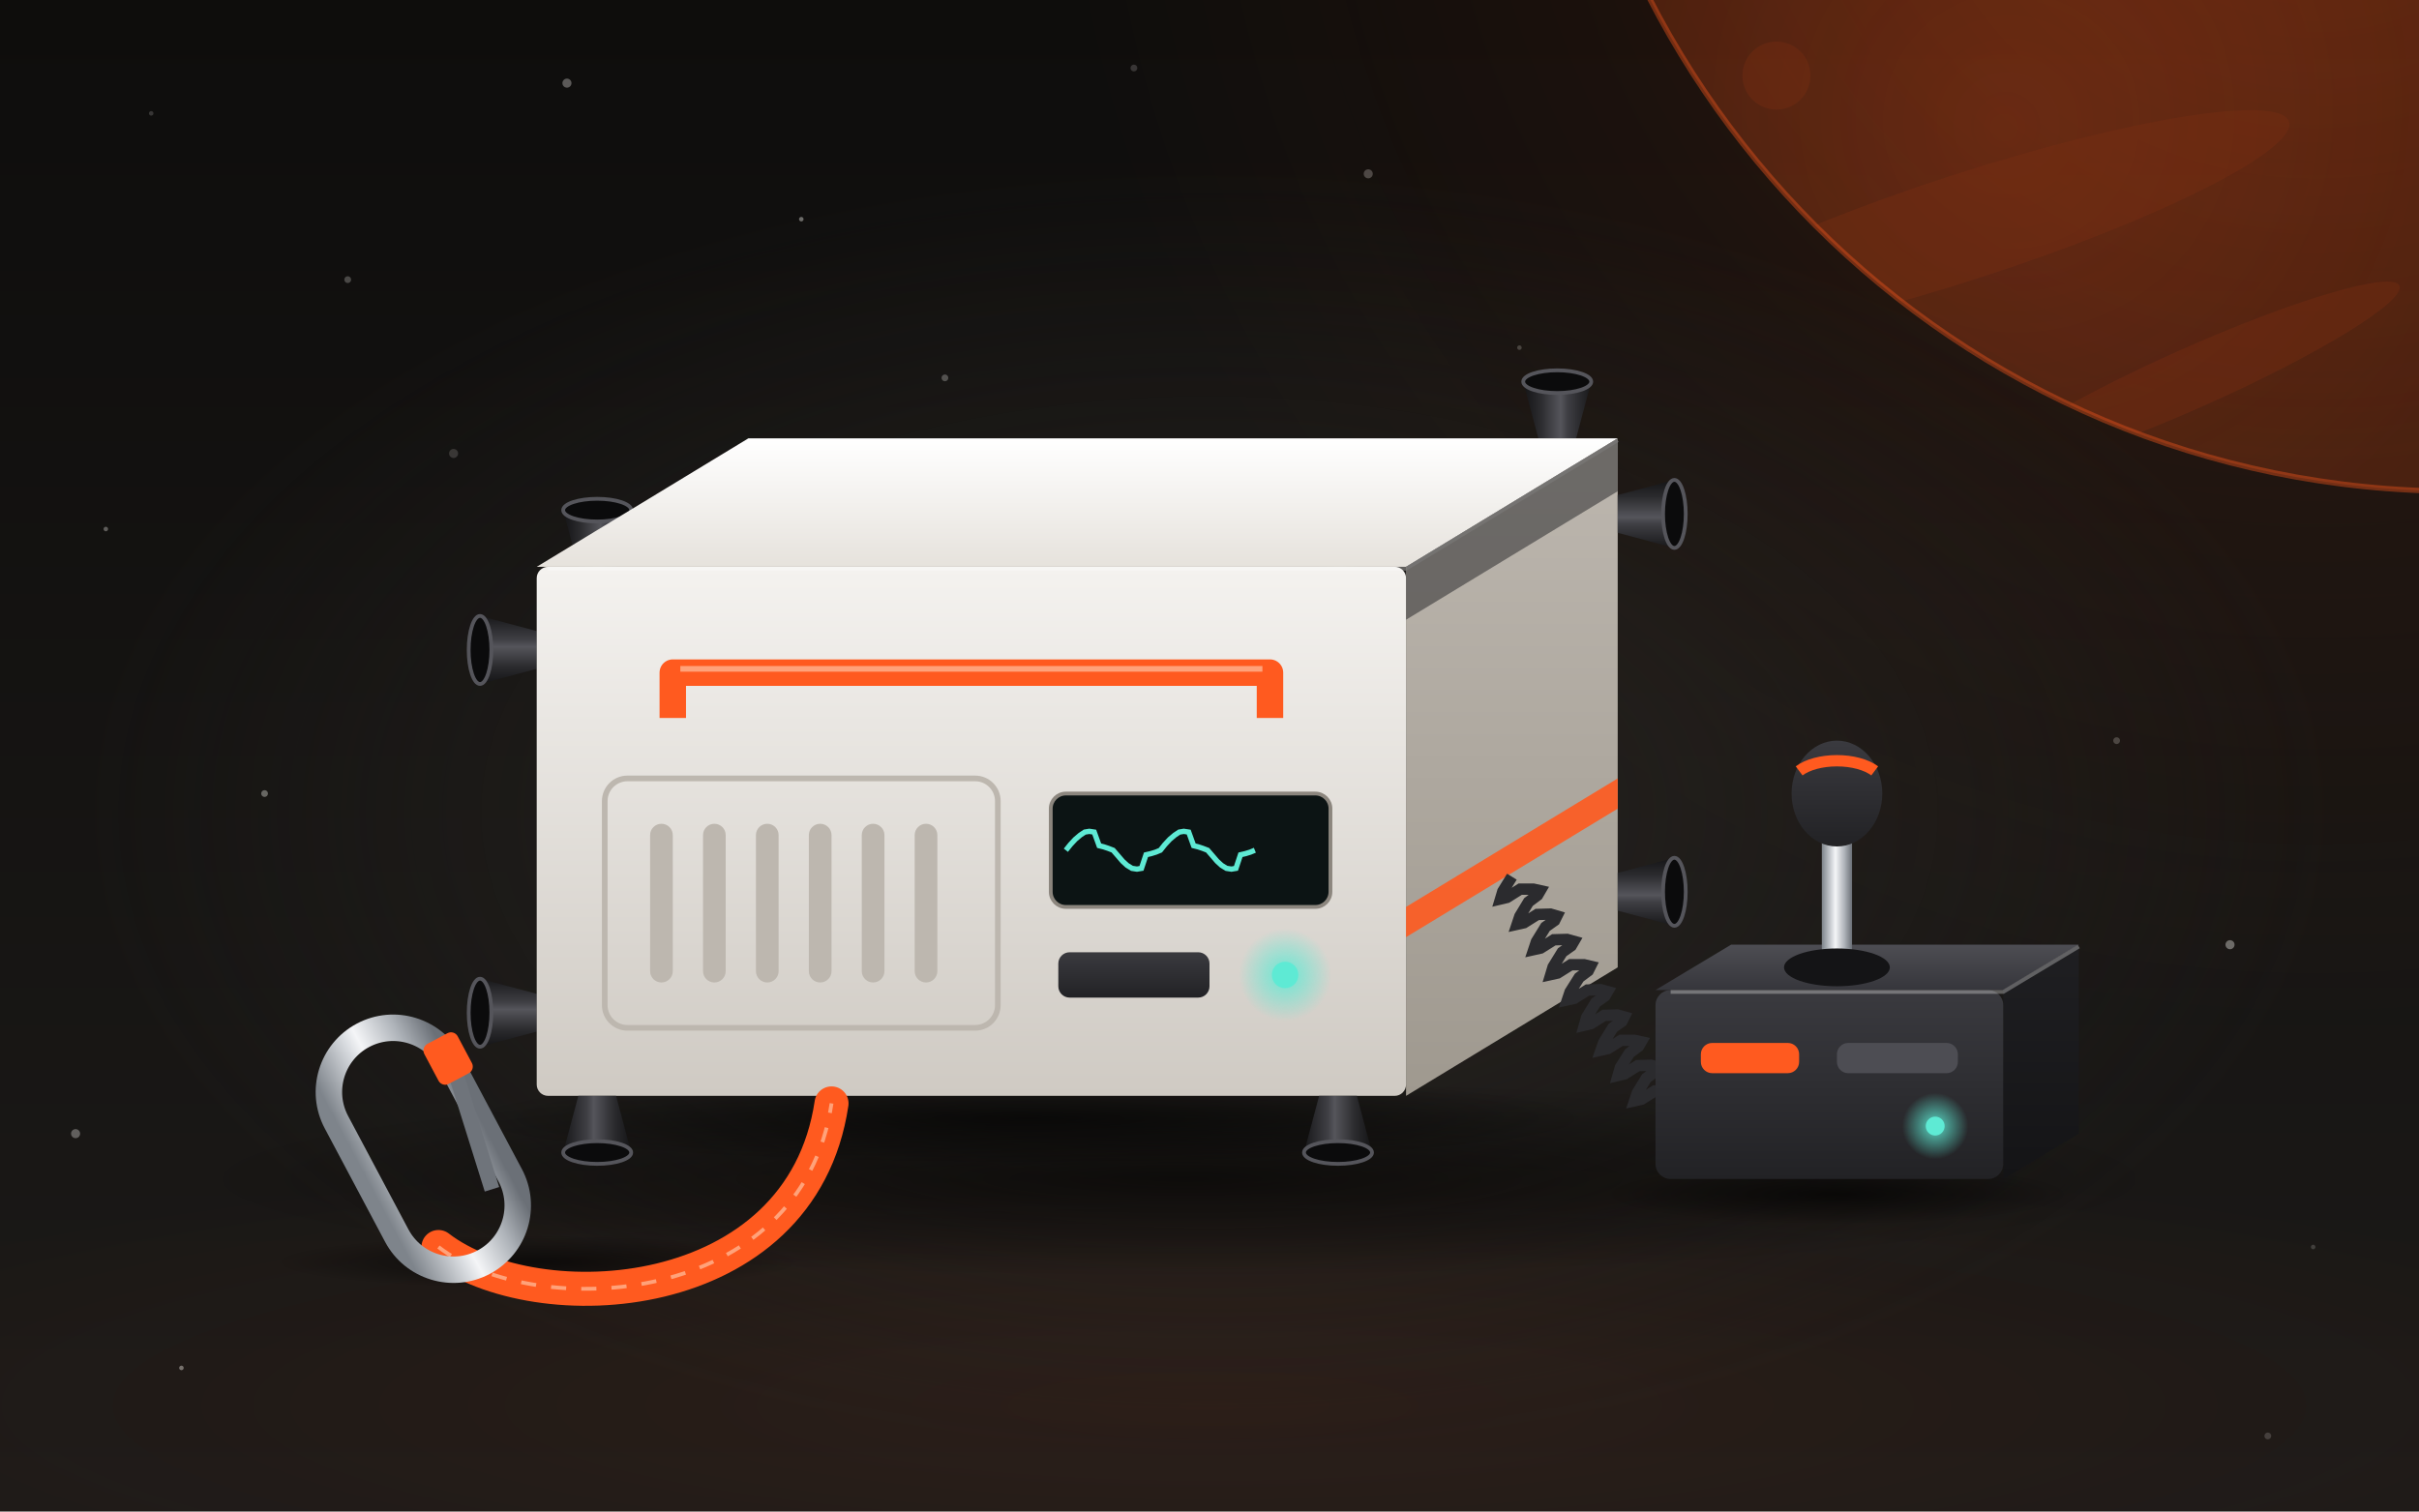
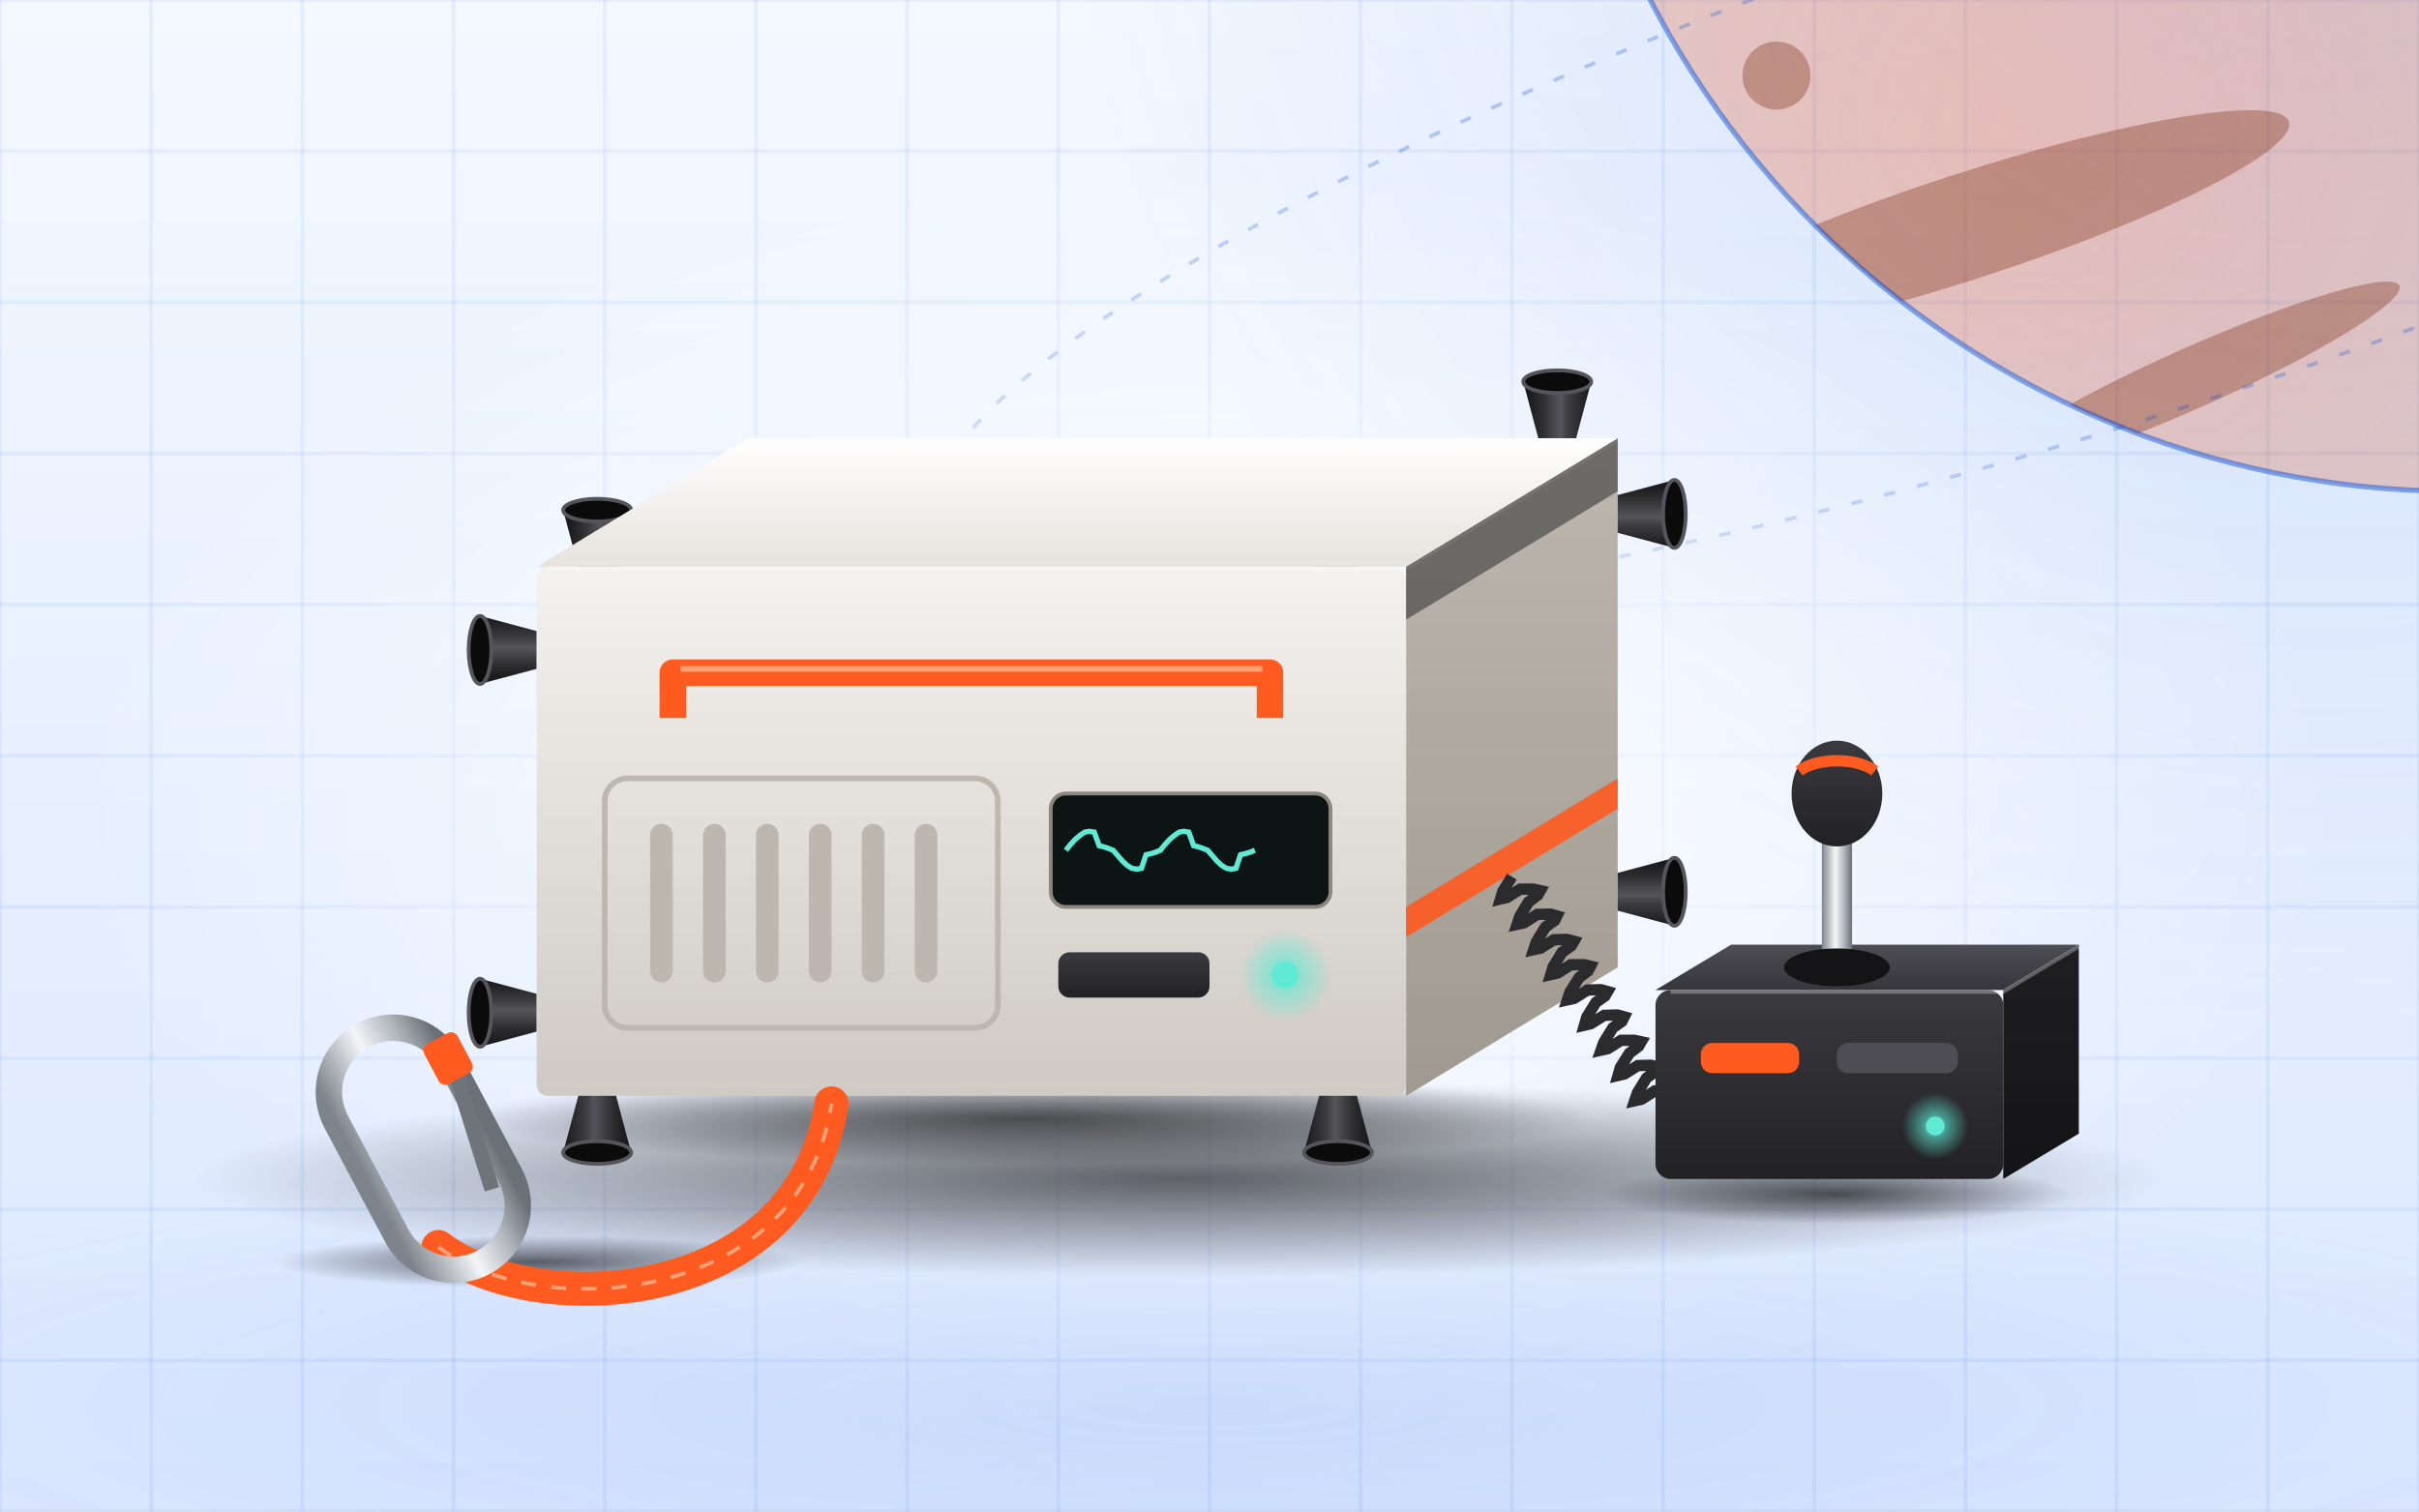
<svg xmlns="http://www.w3.org/2000/svg" viewBox="0 0 640 400" width="640" height="400">
  <defs>
    <linearGradient id="bg" x1="0" y1="0" x2="0" y2="1">
-       <stop offset="0" stop-color="#0E0D0C" />
-       <stop offset="1" stop-color="#1C1A18" />
+       <stop offset="0" stop-color="#F4F8FF" />
+       <stop offset="1" stop-color="#DCE8FF" />
    </linearGradient>
    <radialGradient id="glow" cx="0.5" cy="0.5" r="0.5">
-       <stop offset="0" stop-color="#FF5A1F" stop-opacity="0.22" />
-       <stop offset="0.6" stop-color="#C2410C" stop-opacity="0.07" />
-       <stop offset="1" stop-color="#C2410C" stop-opacity="0" />
+       <stop offset="0" stop-color="#296EF9" stop-opacity="0.18" />
+       <stop offset="0.6" stop-color="#024AD8" stop-opacity="0.06" />
+       <stop offset="1" stop-color="#024AD8" stop-opacity="0" />
    </radialGradient>
    <radialGradient id="planet" cx="0.3" cy="0.75" r="0.8" fx="0.25" fy="0.8">
      <stop offset="0" stop-color="#FF5A1F" stop-opacity="0.5" />
      <stop offset="0.55" stop-color="#C2410C" stop-opacity="0.32" />
      <stop offset="1" stop-color="#7C2D12" stop-opacity="0.12" />
    </radialGradient>
    <radialGradient id="haze" cx="0.5" cy="0.5" r="0.5">
-       <stop offset="0" stop-color="#FF5A1F" stop-opacity="0.07" />
-       <stop offset="1" stop-color="#FF5A1F" stop-opacity="0" />
+       <stop offset="0" stop-color="#024AD8" stop-opacity="0.1" />
+       <stop offset="1" stop-color="#024AD8" stop-opacity="0" />
    </radialGradient>
    <radialGradient id="stage" cx="0.5" cy="0.5" r="0.5">
-       <stop offset="0" stop-color="#2E2A26" stop-opacity="0.7" />
-       <stop offset="1" stop-color="#2E2A26" stop-opacity="0" />
+       <stop offset="0" stop-color="#FFFFFF" stop-opacity="0.95" />
+       <stop offset="1" stop-color="#FFFFFF" stop-opacity="0" />
    </radialGradient>
    <radialGradient id="sh" cx="0.5" cy="0.5" r="0.5">
      <stop offset="0" stop-color="#000" stop-opacity="0.6" />
      <stop offset="0.6" stop-color="#000" stop-opacity="0.25" />
      <stop offset="1" stop-color="#000" stop-opacity="0" />
    </radialGradient>
    <linearGradient id="wF" x1="0" y1="0" x2="0" y2="1">
      <stop offset="0" stop-color="#F4F2EF" />
      <stop offset="1" stop-color="#CFCAC3" />
    </linearGradient>
    <linearGradient id="wT" x1="0" y1="0" x2="0" y2="1">
      <stop offset="0" stop-color="#FFFFFF" />
      <stop offset="1" stop-color="#E6E2DC" />
    </linearGradient>
    <linearGradient id="wS" x1="0" y1="0" x2="0" y2="1">
      <stop offset="0" stop-color="#BDB7AF" />
      <stop offset="1" stop-color="#9F998F" />
    </linearGradient>
    <linearGradient id="gF" x1="0" y1="0" x2="0" y2="1">
      <stop offset="0" stop-color="#3A3A3F" />
      <stop offset="1" stop-color="#222225" />
    </linearGradient>
    <linearGradient id="gT" x1="0" y1="0" x2="0" y2="1">
      <stop offset="0" stop-color="#4D4D53" />
      <stop offset="1" stop-color="#36363B" />
    </linearGradient>
    <linearGradient id="gS" x1="0" y1="0" x2="0" y2="1">
      <stop offset="0" stop-color="#1F1F22" />
      <stop offset="1" stop-color="#141416" />
    </linearGradient>
    <linearGradient id="aF" x1="0" y1="0" x2="0" y2="1">
      <stop offset="0" stop-color="#D6D9DD" />
      <stop offset="1" stop-color="#9AA0A7" />
    </linearGradient>
    <linearGradient id="aT" x1="0" y1="0" x2="0" y2="1">
      <stop offset="0" stop-color="#EEF0F2" />
      <stop offset="1" stop-color="#C8CCD1" />
    </linearGradient>
    <linearGradient id="aS" x1="0" y1="0" x2="0" y2="1">
      <stop offset="0" stop-color="#8C9198" />
      <stop offset="1" stop-color="#6F747B" />
    </linearGradient>
    <linearGradient id="oF" x1="0" y1="0" x2="0" y2="1">
      <stop offset="0" stop-color="#FF7440" />
      <stop offset="1" stop-color="#D9450F" />
    </linearGradient>
    <linearGradient id="oT" x1="0" y1="0" x2="0" y2="1">
      <stop offset="0" stop-color="#FF9A6E" />
      <stop offset="1" stop-color="#FF6A30" />
    </linearGradient>
    <linearGradient id="oS" x1="0" y1="0" x2="0" y2="1">
      <stop offset="0" stop-color="#C2410C" />
      <stop offset="1" stop-color="#94320A" />
    </linearGradient>
    <linearGradient id="cW" x1="0" y1="0" x2="1" y2="0">
      <stop offset="0" stop-color="#A8A29A" />
      <stop offset="0.35" stop-color="#F2EFEB" />
      <stop offset="0.45" stop-color="#FFFFFF" />
      <stop offset="0.75" stop-color="#DAD5CE" />
      <stop offset="1" stop-color="#9C968E" />
    </linearGradient>
    <linearGradient id="cA" x1="0" y1="0" x2="1" y2="0">
      <stop offset="0" stop-color="#7E848B" />
      <stop offset="0.35" stop-color="#D9DCE0" />
      <stop offset="0.45" stop-color="#F4F5F7" />
      <stop offset="0.75" stop-color="#AEB3B9" />
      <stop offset="1" stop-color="#6B7077" />
    </linearGradient>
    <linearGradient id="cG" x1="0" y1="0" x2="1" y2="0">
      <stop offset="0" stop-color="#18181A" />
      <stop offset="0.35" stop-color="#3F3F44" />
      <stop offset="0.45" stop-color="#55555B" />
      <stop offset="0.75" stop-color="#2B2B2E" />
      <stop offset="1" stop-color="#141416" />
    </linearGradient>
    <linearGradient id="cO" x1="0" y1="0" x2="1" y2="0">
      <stop offset="0" stop-color="#9A3309" />
      <stop offset="0.35" stop-color="#FF7440" />
      <stop offset="0.45" stop-color="#FFA27A" />
      <stop offset="0.75" stop-color="#E04A12" />
      <stop offset="1" stop-color="#8E2A06" />
    </linearGradient>
    <linearGradient id="cWv" x1="0" y1="0" x2="0" y2="1">
      <stop offset="0" stop-color="#A8A29A" />
      <stop offset="0.35" stop-color="#F2EFEB" />
      <stop offset="0.45" stop-color="#FFFFFF" />
      <stop offset="0.75" stop-color="#DAD5CE" />
      <stop offset="1" stop-color="#9C968E" />
    </linearGradient>
    <linearGradient id="cAv" x1="0" y1="0" x2="0" y2="1">
      <stop offset="0" stop-color="#7E848B" />
      <stop offset="0.35" stop-color="#D9DCE0" />
      <stop offset="0.45" stop-color="#F4F5F7" />
      <stop offset="0.75" stop-color="#AEB3B9" />
      <stop offset="1" stop-color="#6B7077" />
    </linearGradient>
    <linearGradient id="cGv" x1="0" y1="0" x2="0" y2="1">
      <stop offset="0" stop-color="#18181A" />
      <stop offset="0.35" stop-color="#3F3F44" />
      <stop offset="0.45" stop-color="#55555B" />
      <stop offset="0.75" stop-color="#2B2B2E" />
      <stop offset="1" stop-color="#141416" />
    </linearGradient>
    <linearGradient id="oArm" x1="0" y1="0" x2="1" y2="0">
      <stop offset="0" stop-color="#A8380B" />
      <stop offset="0.45" stop-color="#FF6A30" />
      <stop offset="0.6" stop-color="#FF7A45" />
      <stop offset="1" stop-color="#A8380B" />
    </linearGradient>
    <linearGradient id="hshade" x1="0" y1="0" x2="1" y2="0">
      <stop offset="0" stop-color="#000" stop-opacity="0.32" />
      <stop offset="0.3" stop-color="#000" stop-opacity="0" />
      <stop offset="0.7" stop-color="#000" stop-opacity="0" />
      <stop offset="1" stop-color="#000" stop-opacity="0.38" />
    </linearGradient>
    <linearGradient id="gloss" x1="0" y1="0" x2="0" y2="1">
      <stop offset="0" stop-color="#FFF" stop-opacity="0.45" />
      <stop offset="1" stop-color="#FFF" stop-opacity="0" />
    </linearGradient>
    <linearGradient id="visor" x1="0" y1="0" x2="0.4" y2="1">
      <stop offset="0" stop-color="#3A3A42" />
      <stop offset="0.5" stop-color="#16161A" />
      <stop offset="1" stop-color="#08080A" />
    </linearGradient>
    <radialGradient id="helm" cx="0.4" cy="0.35" r="0.7">
      <stop offset="0" stop-color="#FFFFFF" />
      <stop offset="0.7" stop-color="#E4E0DA" />
      <stop offset="1" stop-color="#B8B2AA" />
    </radialGradient>
    <radialGradient id="face" cx="0.5" cy="0.5" r="0.5">
      <stop offset="0" stop-color="#FFFFFF" />
      <stop offset="1" stop-color="#E2DED7" />
    </radialGradient>
    <linearGradient id="ring" x1="0" y1="0" x2="1" y2="1">
      <stop offset="0" stop-color="#F4F5F7" />
      <stop offset="0.5" stop-color="#B4B9BF" />
      <stop offset="1" stop-color="#6B7077" />
    </linearGradient>
    <radialGradient id="lens" cx="0.5" cy="0.5" r="0.5">
      <stop offset="0" stop-color="#FFFFFF" />
      <stop offset="0.5" stop-color="#FFF4DA" />
      <stop offset="1" stop-color="#CFC6B2" />
    </radialGradient>
    <radialGradient id="led" cx="0.5" cy="0.5" r="0.5">
      <stop offset="0" stop-color="#5EEAD4" stop-opacity="0.9" />
      <stop offset="1" stop-color="#5EEAD4" stop-opacity="0" />
    </radialGradient>
    <radialGradient id="lamp" cx="0.5" cy="0.5" r="0.5">
      <stop offset="0" stop-color="#FFF6E0" stop-opacity="0.55" />
      <stop offset="1" stop-color="#FFF6E0" stop-opacity="0" />
    </radialGradient>
    <linearGradient id="water" x1="0" y1="0" x2="0" y2="1">
      <stop offset="0" stop-color="#DCEAF0" stop-opacity="0.42" />
      <stop offset="1" stop-color="#8FB3C4" stop-opacity="0.2" />
    </linearGradient>
    <linearGradient id="foil" x1="0" y1="0" x2="1" y2="0.3">
      <stop offset="0" stop-color="#E3E6E9" />
      <stop offset="0.3" stop-color="#9EA4AB" />
      <stop offset="0.55" stop-color="#D5D9DD" />
      <stop offset="0.8" stop-color="#868C93" />
      <stop offset="1" stop-color="#BFC4C9" />
    </linearGradient>
    <pattern id="mesh" width="7" height="7" patternUnits="userSpaceOnUse">
      <path d="M0,0 L7,7 M7,0 L0,7" stroke="#6F747B" stroke-width=".6" stroke-opacity=".5" />
    </pattern>
    <clipPath id="pc">
      <circle cx="650" cy="-110" r="240" />
    </clipPath>
  </defs>
  <rect width="640" height="400" fill="url(#bg)" />
-   <circle cx="40" cy="30" r="0.6" fill="#EDEBE8" opacity="0.18" />
-   <circle cx="92" cy="74" r="0.9" fill="#EDEBE8" opacity="0.26" />
-   <circle cx="150" cy="22" r="1.2" fill="#EDEBE8" opacity="0.34" />
-   <circle cx="212" cy="58" r="0.6" fill="#EDEBE8" opacity="0.42" />
-   <circle cx="300" cy="18" r="0.9" fill="#EDEBE8" opacity="0.18" />
-   <circle cx="362" cy="46" r="1.2" fill="#EDEBE8" opacity="0.26" />
-   <circle cx="28" cy="140" r="0.6" fill="#EDEBE8" opacity="0.34" />
-   <circle cx="70" cy="210" r="0.9" fill="#EDEBE8" opacity="0.42" />
-   <circle cx="120" cy="120" r="1.2" fill="#EDEBE8" opacity="0.18" />
-   <circle cx="402" cy="92" r="0.6" fill="#EDEBE8" opacity="0.26" />
-   <circle cx="250" cy="100" r="0.9" fill="#EDEBE8" opacity="0.34" />
-   <circle cx="590" cy="250" r="1.2" fill="#EDEBE8" opacity="0.42" />
-   <circle cx="612" cy="330" r="0.6" fill="#EDEBE8" opacity="0.18" />
-   <circle cx="560" cy="196" r="0.9" fill="#EDEBE8" opacity="0.26" />
-   <circle cx="20" cy="300" r="1.2" fill="#EDEBE8" opacity="0.34" />
-   <circle cx="48" cy="362" r="0.6" fill="#EDEBE8" opacity="0.42" />
-   <circle cx="600" cy="380" r="0.9" fill="#EDEBE8" opacity="0.18" />
+   <path d="M0,0 V400" stroke="#024AD8" stroke-opacity=".06" />
+   <path d="M40,0 V400" stroke="#024AD8" stroke-opacity=".06" />
+   <path d="M80,0 V400" stroke="#024AD8" stroke-opacity=".06" />
+   <path d="M120,0 V400" stroke="#024AD8" stroke-opacity=".06" />
+   <path d="M160,0 V400" stroke="#024AD8" stroke-opacity=".06" />
+   <path d="M200,0 V400" stroke="#024AD8" stroke-opacity=".06" />
+   <path d="M240,0 V400" stroke="#024AD8" stroke-opacity=".06" />
+   <path d="M280,0 V400" stroke="#024AD8" stroke-opacity=".06" />
+   <path d="M320,0 V400" stroke="#024AD8" stroke-opacity=".06" />
+   <path d="M360,0 V400" stroke="#024AD8" stroke-opacity=".06" />
+   <path d="M400,0 V400" stroke="#024AD8" stroke-opacity=".06" />
+   <path d="M440,0 V400" stroke="#024AD8" stroke-opacity=".06" />
+   <path d="M480,0 V400" stroke="#024AD8" stroke-opacity=".06" />
+   <path d="M520,0 V400" stroke="#024AD8" stroke-opacity=".06" />
+   <path d="M560,0 V400" stroke="#024AD8" stroke-opacity=".06" />
+   <path d="M600,0 V400" stroke="#024AD8" stroke-opacity=".06" />
+   <path d="M640,0 V400" stroke="#024AD8" stroke-opacity=".06" />
+   <path d="M0,0 H640" stroke="#024AD8" stroke-opacity=".06" />
+   <path d="M0,40 H640" stroke="#024AD8" stroke-opacity=".06" />
+   <path d="M0,80 H640" stroke="#024AD8" stroke-opacity=".06" />
+   <path d="M0,120 H640" stroke="#024AD8" stroke-opacity=".06" />
+   <path d="M0,160 H640" stroke="#024AD8" stroke-opacity=".06" />
+   <path d="M0,200 H640" stroke="#024AD8" stroke-opacity=".06" />
+   <path d="M0,240 H640" stroke="#024AD8" stroke-opacity=".06" />
+   <path d="M0,280 H640" stroke="#024AD8" stroke-opacity=".06" />
+   <path d="M0,320 H640" stroke="#024AD8" stroke-opacity=".06" />
+   <path d="M0,360 H640" stroke="#024AD8" stroke-opacity=".06" />
+   <path d="M0,400 H640" stroke="#024AD8" stroke-opacity=".06" />
  <circle cx="610" cy="-60" r="330" fill="url(#glow)" />
  <circle cx="650" cy="-110" r="240" fill="url(#planet)" opacity=".6" />
  <g clip-path="url(#pc)" fill="#7C2D12" opacity=".35">
    <ellipse cx="520" cy="60" rx="90" ry="14" transform="rotate(-18 520 60)" />
    <ellipse cx="580" cy="100" rx="60" ry="8" transform="rotate(-24 580 100)" />
    <circle cx="470" cy="20" r="9" />
  </g>
-   <circle cx="650" cy="-110" r="240" fill="none" stroke="#FF5A1F" stroke-opacity=".38" stroke-width="1.4" />
+   <circle cx="650" cy="-110" r="240" fill="none" stroke="#024AD8" stroke-opacity=".45" stroke-width="1.4" />
+   <ellipse cx="560" cy="40" rx="330" ry="70" transform="rotate(-18 560 40)" fill="none" stroke="#024AD8" stroke-opacity=".25" stroke-dasharray="3 6" />
  <ellipse cx="320" cy="215" rx="300" ry="170" fill="url(#stage)" />
  <ellipse cx="320" cy="372" rx="420" ry="70" fill="url(#haze)" />
  <g transform="translate(-18,0)">
    <ellipse cx="330" cy="312" rx="260" ry="26" fill="url(#sh)" />
    <ellipse cx="290" cy="296" rx="150" ry="12" fill="url(#sh)" />
    <g transform="translate(176,150) rotate(180)">
      <polygon points="-5,0 5,0 9,15 -9,15" fill="url(#cG)" />
      <ellipse cx="0" cy="15" rx="9" ry="3" fill="#0B0B0C" stroke="#55555B" />
    </g>
    <g transform="translate(372,150) rotate(180)">
      <polygon points="-5,0 5,0 9,15 -9,15" fill="url(#cG)" />
      <ellipse cx="0" cy="15" rx="9" ry="3" fill="#0B0B0C" stroke="#55555B" />
    </g>
    <g transform="translate(430,116) rotate(180)">
      <polygon points="-5,0 5,0 9,15 -9,15" fill="url(#cG)" />
      <ellipse cx="0" cy="15" rx="9" ry="3" fill="#0B0B0C" stroke="#55555B" />
    </g>
    <g transform="translate(160,172) rotate(90)">
      <polygon points="-5,0 5,0 9,15 -9,15" fill="url(#cG)" />
      <ellipse cx="0" cy="15" rx="9" ry="3" fill="#0B0B0C" stroke="#55555B" />
    </g>
    <g transform="translate(160,268) rotate(90)">
      <polygon points="-5,0 5,0 9,15 -9,15" fill="url(#cG)" />
      <ellipse cx="0" cy="15" rx="9" ry="3" fill="#0B0B0C" stroke="#55555B" />
    </g>
    <polygon points="160,150 216,116 446,116 390,150" fill="url(#wT)" />
    <polygon points="390,150 446,116 446,256 390,290" fill="url(#wS)" />
    <rect x="160" y="150" width="230" height="140" rx="3" fill="url(#wF)" />
    <path d="M163,150.5 H390 L446,116.5" fill="none" stroke="#FFF" stroke-opacity=".3" />
    <g transform="translate(446,136) rotate(-90)">
      <polygon points="-5,0 5,0 9,15 -9,15" fill="url(#cG)" />
      <ellipse cx="0" cy="15" rx="9" ry="3" fill="#0B0B0C" stroke="#55555B" />
    </g>
    <g transform="translate(446,236) rotate(-90)">
      <polygon points="-5,0 5,0 9,15 -9,15" fill="url(#cG)" />
      <ellipse cx="0" cy="15" rx="9" ry="3" fill="#0B0B0C" stroke="#55555B" />
    </g>
    <g transform="translate(176,290) rotate(0)">
      <polygon points="-5,0 5,0 9,15 -9,15" fill="url(#cG)" />
      <ellipse cx="0" cy="15" rx="9" ry="3" fill="#0B0B0C" stroke="#55555B" />
    </g>
    <g transform="translate(372,290) rotate(0)">
      <polygon points="-5,0 5,0 9,15 -9,15" fill="url(#cG)" />
      <ellipse cx="0" cy="15" rx="9" ry="3" fill="#0B0B0C" stroke="#55555B" />
    </g>
    <rect x="178" y="206" width="104" height="66" rx="6" fill="none" stroke="#BDB7AF" stroke-width="1.5" />
    <rect x="190" y="218" width="6" height="42" rx="3" fill="#BDB7AF" />
    <rect x="204" y="218" width="6" height="42" rx="3" fill="#BDB7AF" />
    <rect x="218" y="218" width="6" height="42" rx="3" fill="#BDB7AF" />
    <rect x="232" y="218" width="6" height="42" rx="3" fill="#BDB7AF" />
    <rect x="246" y="218" width="6" height="42" rx="3" fill="#BDB7AF" />
    <rect x="260" y="218" width="6" height="42" rx="3" fill="#BDB7AF" />
    <rect x="296" y="210" width="74" height="30" rx="4" fill="#0C1414" stroke="#8C867E" />
    <polyline points="300.0,225.0 301.2,223.5 302.5,222.1 303.8,221.0 305.0,220.2 306.2,220.0 307.5,220.2 308.8,223.8 310.0,224.1 311.2,224.5 312.5,225.0 313.8,226.5 315.0,227.9 316.2,229.0 317.5,229.8 318.8,230.0 320.0,229.8 321.2,226.2 322.5,225.9 323.8,225.5 325.0,225.0 326.2,223.5 327.5,222.1 328.8,221.0 330.0,220.2 331.2,220.0 332.5,220.2 333.8,223.8 335.0,224.1 336.2,224.5 337.5,225.0 338.8,226.5 340.0,227.9 341.2,229.0 342.5,229.8 343.8,230.0 345.0,229.8 346.2,226.2 347.5,225.9 348.8,225.5 350.0,225.0" fill="none" stroke="#5EEAD4" stroke-width="1.4" />
    <circle cx="358" cy="258" r="12.25" fill="url(#led)" />
    <circle cx="358" cy="258" r="3.5" fill="#5EEAD4" />
    <rect x="298" y="252" width="40" height="12" rx="3" fill="url(#gF)" />
    <path d="M196,190 V178 H354 V190" fill="none" stroke="#FF5A1F" stroke-width="7" stroke-linejoin="round" />
    <path d="M198,177 H352" stroke="#FFA27A" stroke-width="1.5" />
    <polygon points="390,150 446,116 446,130 390,164" fill="#2B2B2E" opacity=".55" />
    <polygon points="390,240 446,206 446,214 390,248" fill="#FF5A1F" opacity=".9" />
    <ellipse cx="160" cy="334" rx="70" ry="7" fill="url(#sh)" />
    <path d="M134,330 C160,350 230,346 238,292" fill="none" stroke="#FF5A1F" stroke-width="9" stroke-linecap="round" />
    <path d="M134,330 C160,350 230,346 238,292" fill="none" stroke="#FFA27A" stroke-width="1" stroke-dasharray="4 4" />
    <g transform="translate(130,304) rotate(-28)">
      <rect x="-17" y="-34" width="34" height="68" rx="17" fill="none" stroke="url(#cA)" stroke-width="7" />
      <line x1="17" y1="-14" x2="11" y2="18" stroke="#6F747B" stroke-width="4" />
      <rect x="12" y="-24" width="10" height="12" rx="2" fill="#FF5A1F" />
    </g>
    <polyline points="418.0,232.0 415.6,235.9 415.0,237.9 416.7,237.5 420.2,235.3 423.7,235.3 425.5,235.7 424.8,236.9 422.4,238.7 420.1,242.5 419.4,244.6 421.2,244.2 424.7,242.0 428.2,241.9 429.9,242.4 429.3,243.6 426.9,245.3 424.5,249.2 423.8,251.3 425.6,250.9 429.1,248.7 432.6,248.6 434.4,249.1 433.7,250.3 431.3,252.0 428.9,255.9 428.3,257.9 430.1,257.5 433.6,255.3 437.1,255.3 438.8,255.7 438.2,256.9 435.8,258.7 433.4,262.5 432.7,264.6 434.5,264.2 438.0,262.0 441.5,261.9 443.3,262.4 442.6,263.6 440.2,265.3 437.8,269.2 437.2,271.3 438.9,270.9 442.4,268.7 445.9,268.6 447.7,269.1 447.1,270.3 444.7,272.0 442.3,275.9 441.6,277.9 443.4,277.5 446.9,275.3 450.4,275.3 452.2,275.7 451.5,276.9 449.1,278.7 446.7,282.5 446.1,284.6 447.8,284.2 451.3,282.0 454.8,281.9 456.6,282.4 455.9,283.6 453.6,285.3 451.2,289.2 450.5,291.3 452.3,290.9 455.8,288.7 459.3,288.6 461.0,289.1 460.4,290.3 458.0,292.0" fill="none" stroke="#2B2B2E" stroke-width="3" />
    <ellipse cx="504" cy="316" rx="62" ry="8" fill="url(#sh)" />
    <polygon points="456,262 476,250 568,250 548,262" fill="url(#gT)" />
    <polygon points="548,262 568,250 568,300 548,312" fill="url(#gS)" />
    <rect x="456" y="262" width="92" height="50" rx="4" fill="url(#gF)" />
    <path d="M460,262.5 H548 L568,250.5" fill="none" stroke="#FFF" stroke-opacity=".3" />
    <rect x="500" y="212" width="8" height="44" fill="url(#cA)" />
    <ellipse cx="504" cy="256" rx="14" ry="5" fill="#141416" />
    <ellipse cx="504" cy="210" rx="12" ry="14" fill="url(#gF)" />
    <path d="M494,204 A12,6 0 0 1 514,204" fill="none" stroke="#FF5A1F" stroke-width="3" />
    <rect x="468" y="276" width="26" height="8" rx="3" fill="#FF5A1F" />
    <rect x="504" y="276" width="32" height="8" rx="3" fill="#4D4D53" />
    <circle cx="530" cy="298" r="8.75" fill="url(#led)" />
    <circle cx="530" cy="298" r="2.5" fill="#5EEAD4" />
  </g>
</svg>
